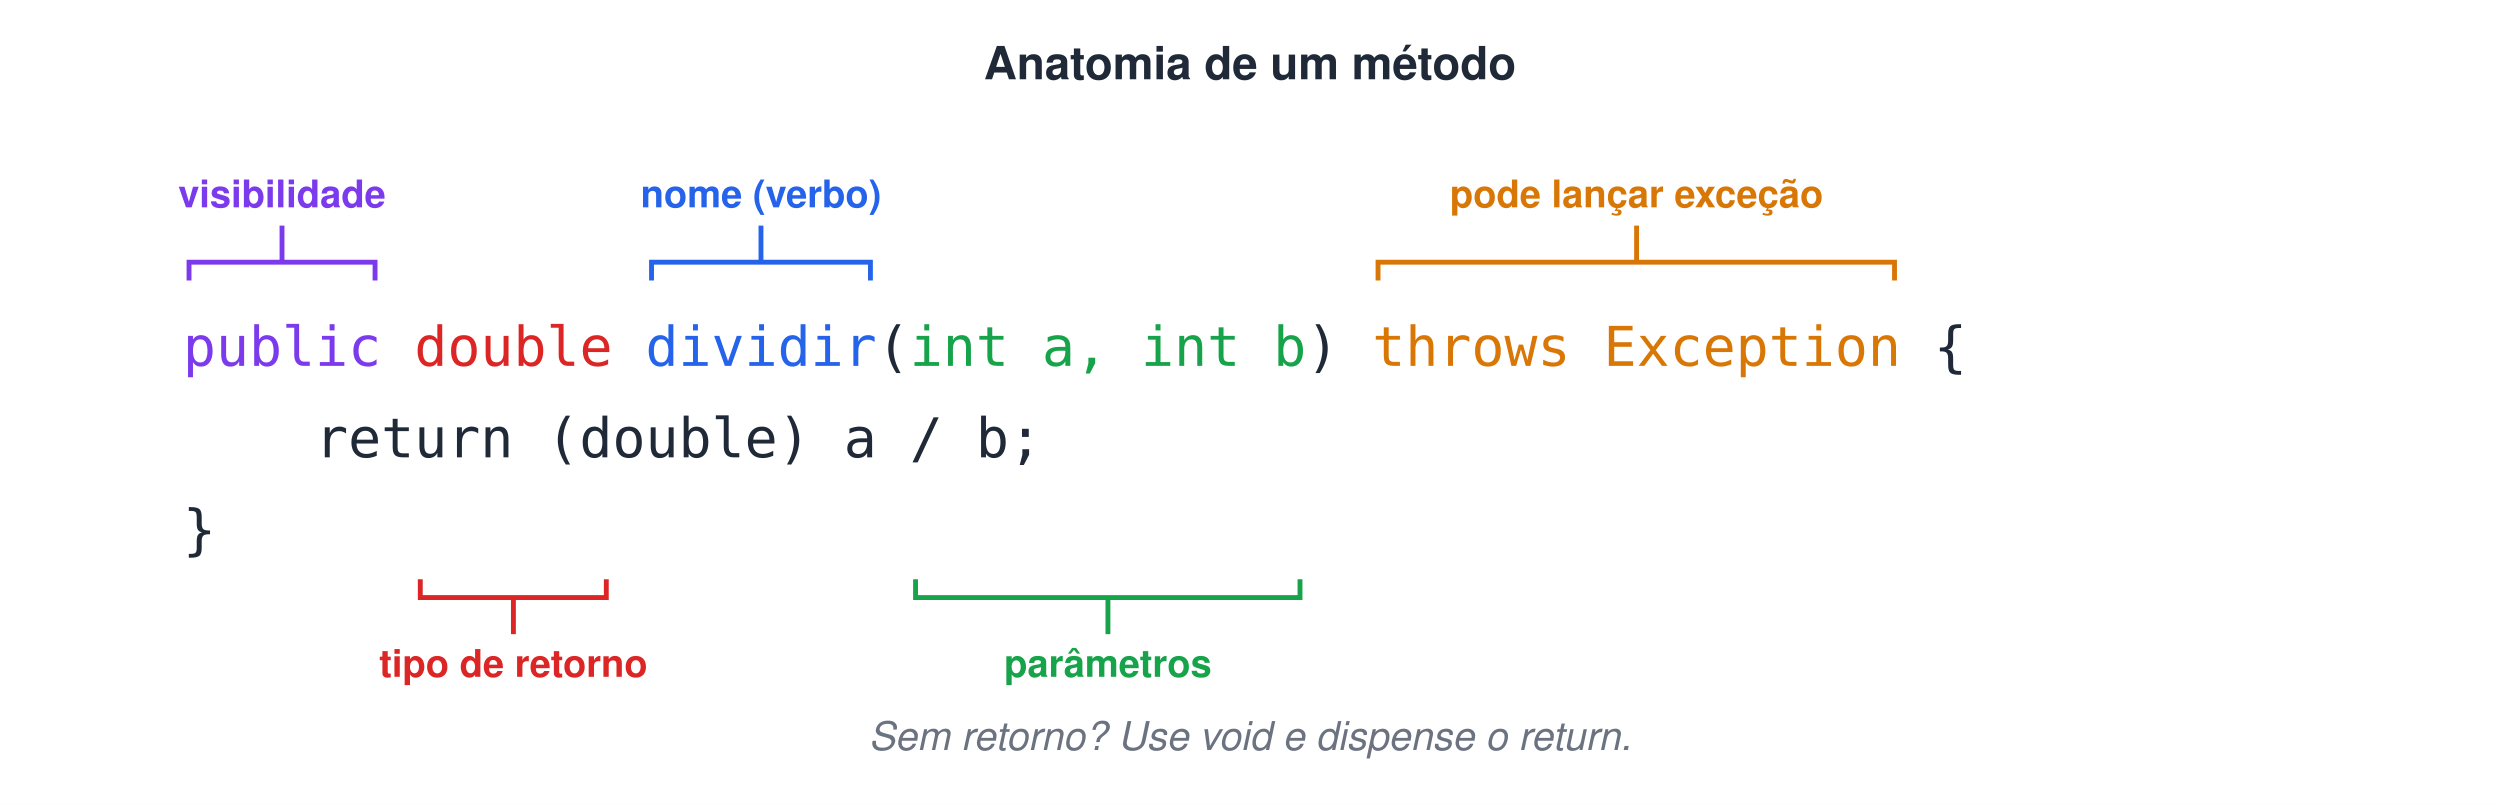
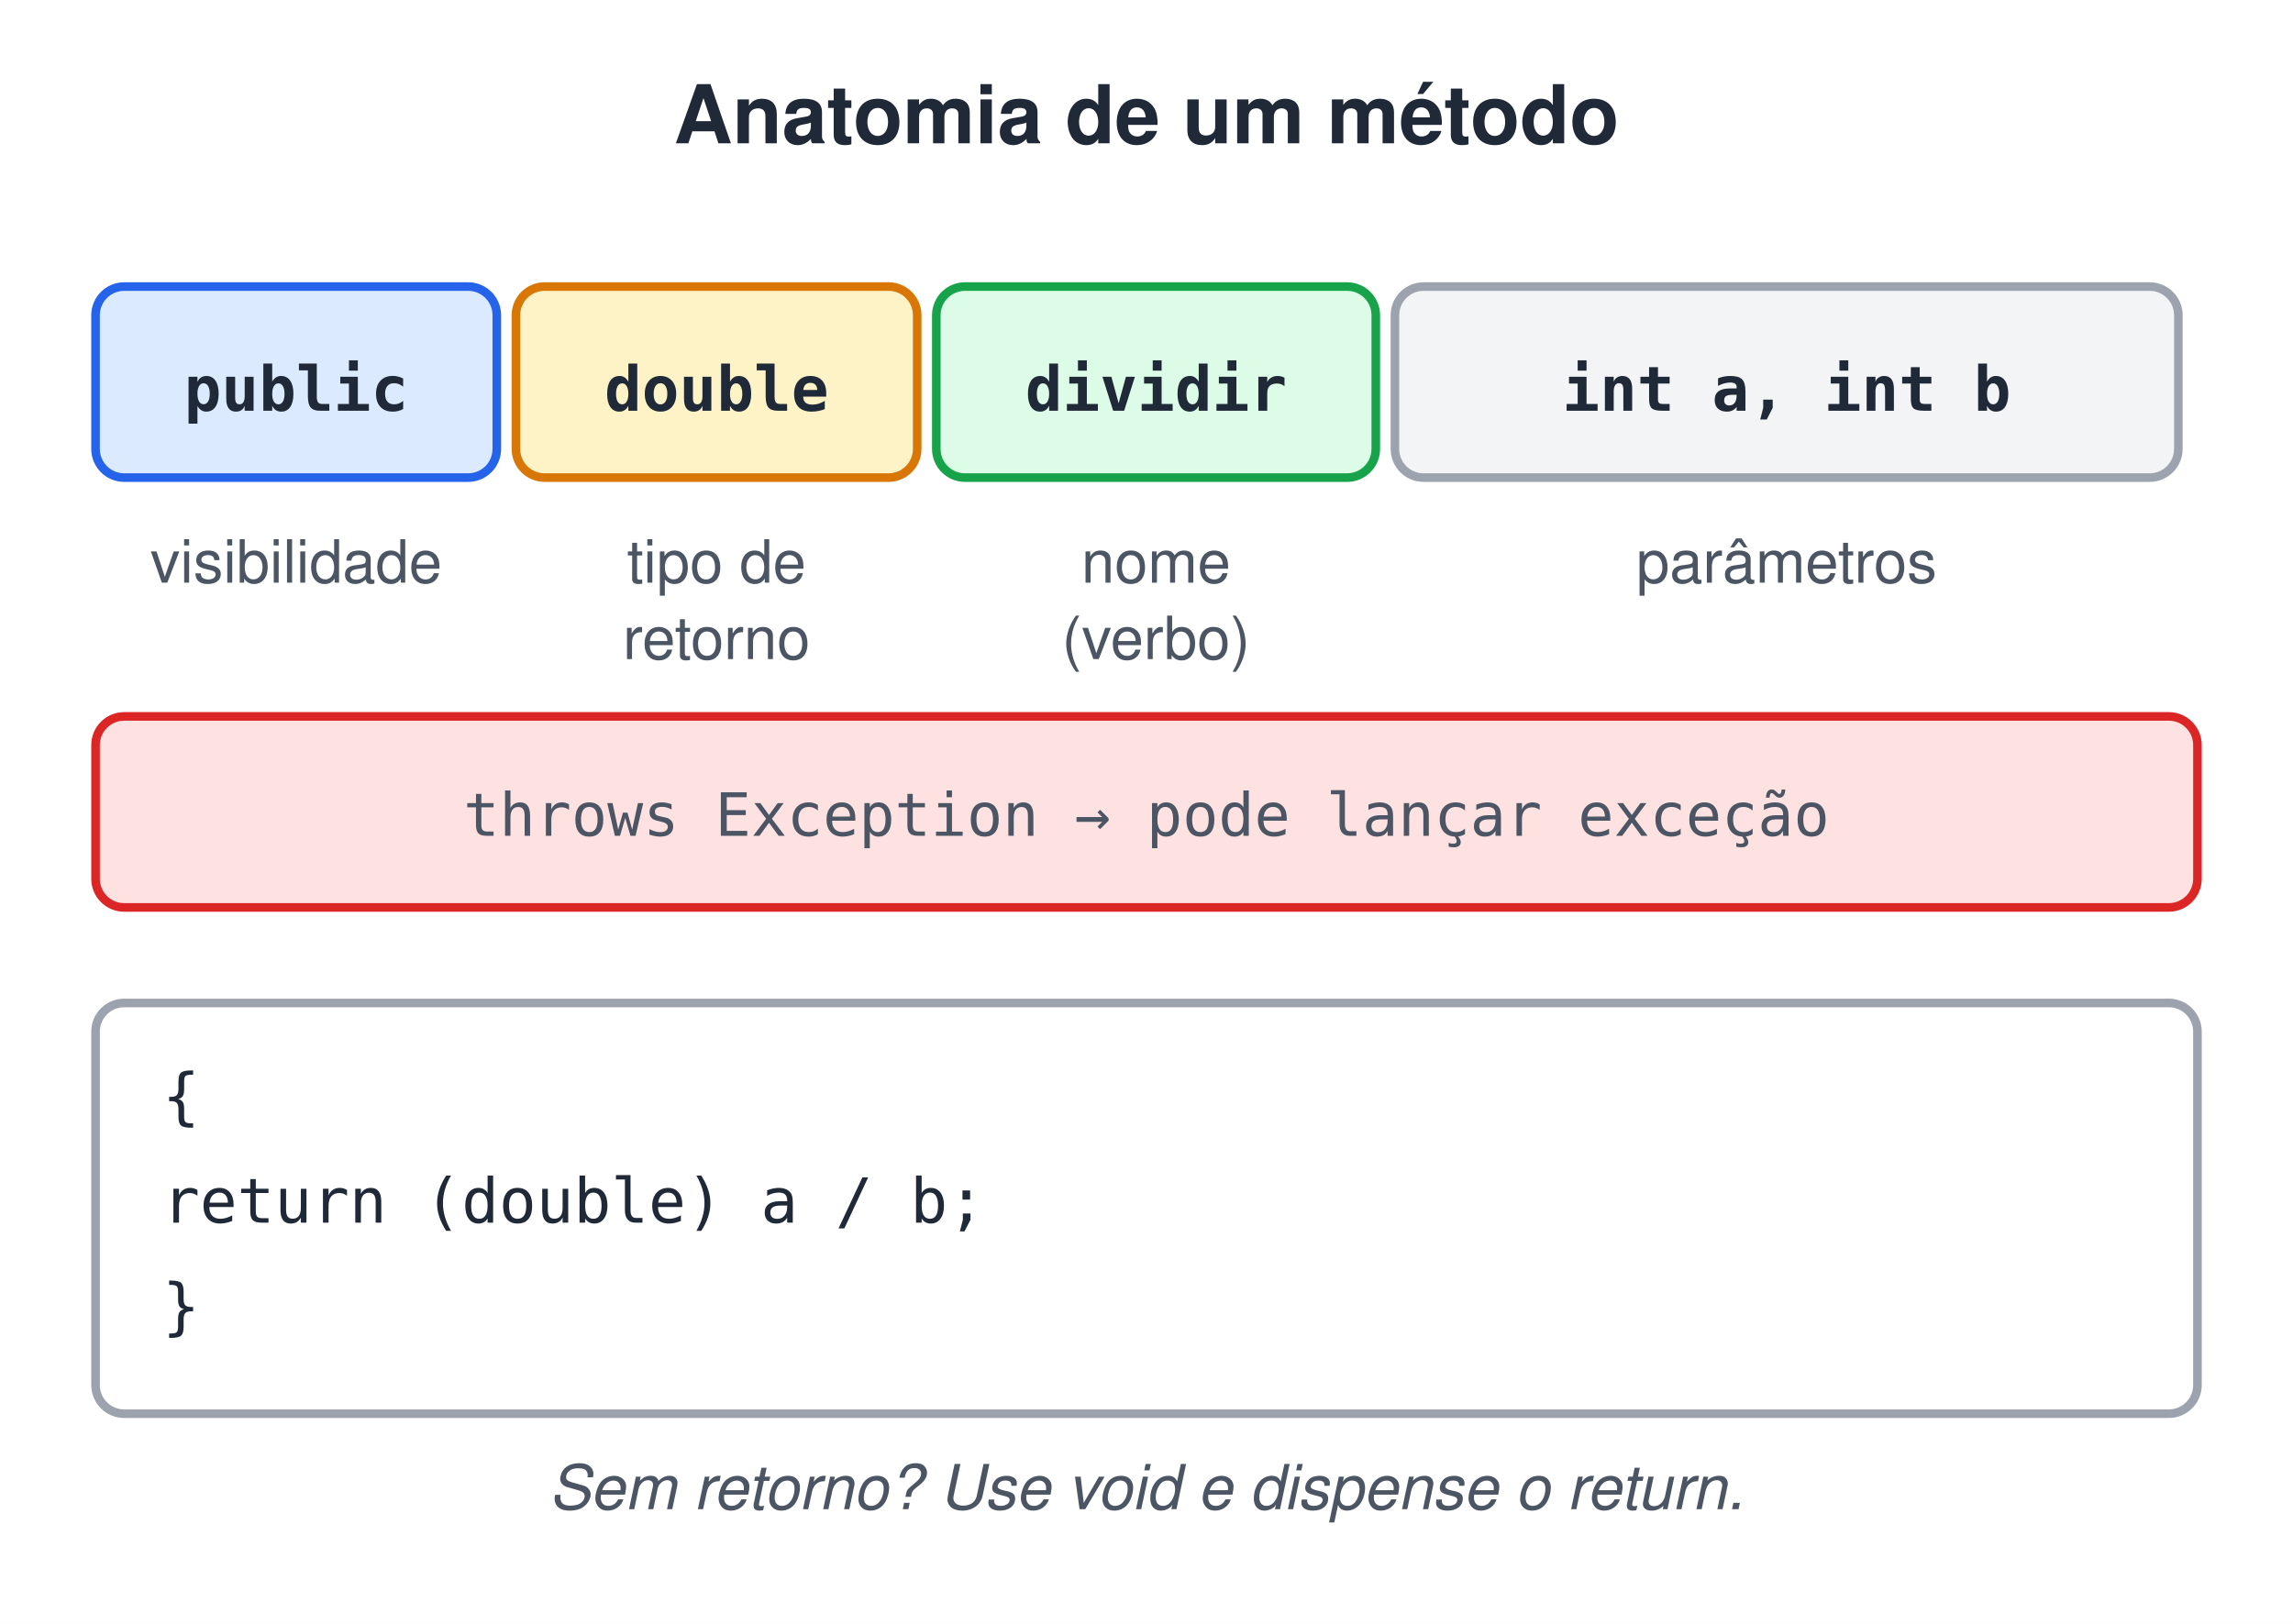
- <svg xmlns="http://www.w3.org/2000/svg" width="820" height="264" viewBox="0 0 820 264">
-   <style>text{font-family:Helvetica, Arial, 'DejaVu Sans', sans-serif}.m{font-family:Menlo, Consolas, 'DejaVu Sans Mono', monospace}</style>
-   <rect width="100%" height="100%" fill="#ffffff" />
-   <text x="410" y="26" font-size="15" font-weight="bold" fill="#1F2937" text-anchor="middle">Anatomia de um método</text>
-   <text x="60" y="120" class="m" font-size="18" fill="#7C3AED" xml:space="preserve">public</text>
-   <text x="125" y="120" class="m" font-size="18" fill="#1F2937" xml:space="preserve"> </text>
-   <text x="135.9" y="120" class="m" font-size="18" fill="#DC2626" xml:space="preserve">double</text>
-   <text x="200.9" y="120" class="m" font-size="18" fill="#1F2937" xml:space="preserve"> </text>
-   <text x="211.7" y="120" class="m" font-size="18" fill="#2563EB" xml:space="preserve">dividir</text>
-   <text x="287.6" y="120" class="m" font-size="18" fill="#1F2937" xml:space="preserve">(</text>
-   <text x="298.4" y="120" class="m" font-size="18" fill="#16A34A" xml:space="preserve">int a, int b</text>
-   <text x="428.4" y="120" class="m" font-size="18" fill="#1F2937" xml:space="preserve">)</text>
-   <text x="439.3" y="120" class="m" font-size="18" fill="#1F2937" xml:space="preserve"> </text>
-   <text x="450.1" y="120" class="m" font-size="18" fill="#D97706" xml:space="preserve">throws Exception</text>
-   <text x="623.5" y="120" class="m" font-size="18" fill="#1F2937" xml:space="preserve"> {</text>
-   <text x="60" y="150" class="m" font-size="18" fill="#1F2937" xml:space="preserve">    return (double) a / b;</text>
-   <text x="60" y="180" class="m" font-size="18" fill="#1F2937" xml:space="preserve">}</text>
-   <path d="M62,92 v-6 H123.016 v6" fill="none" stroke="#7C3AED" stroke-width="1.6" />
-   <line x1="92.5" y1="86" x2="92.5" y2="74" stroke="#7C3AED" stroke-width="1.6" />
-   <text x="92.5" y="68" font-size="12.5" font-weight="bold" fill="#7C3AED" text-anchor="middle">visibilidade</text>
-   <path d="M137.852,190 v6 H198.868 v-6" fill="none" stroke="#DC2626" stroke-width="1.6" />
-   <line x1="168.4" y1="196" x2="168.4" y2="208" stroke="#DC2626" stroke-width="1.6" />
-   <text x="168.4" y="222" font-size="12.5" font-weight="bold" fill="#DC2626" text-anchor="middle">tipo de retorno</text>
-   <path d="M213.704,92 v-6 H285.5 v6" fill="none" stroke="#2563EB" stroke-width="1.6" />
-   <line x1="249.6" y1="86" x2="249.6" y2="74" stroke="#2563EB" stroke-width="1.6" />
-   <text x="249.6" y="68" font-size="12.5" font-weight="bold" fill="#2563EB" text-anchor="middle">nome (verbo)</text>
-   <path d="M300.3,190 v6 H426.4 v-6" fill="none" stroke="#16A34A" stroke-width="1.6" />
-   <line x1="363.4" y1="196" x2="363.4" y2="208" stroke="#16A34A" stroke-width="1.6" />
-   <text x="363.4" y="222" font-size="12.5" font-weight="bold" fill="#16A34A" text-anchor="middle">parâmetros</text>
-   <path d="M452.0,92 v-6 H621.4 v6" fill="none" stroke="#D97706" stroke-width="1.6" />
-   <line x1="536.8" y1="86" x2="536.8" y2="74" stroke="#D97706" stroke-width="1.6" />
-   <text x="536.8" y="68" font-size="12.5" font-weight="bold" fill="#D97706" text-anchor="middle">pode lançar exceção</text>
-   <text x="410" y="246" font-size="13" font-style="italic" fill="#6B7280" text-anchor="middle">Sem retorno? Use void e dispense o return.</text>
+ <svg xmlns="http://www.w3.org/2000/svg" width="480" height="340" viewBox="0 0 480 340">
+   <style>text{white-space:pre;font-family:Helvetica,Arial,sans-serif;font-size:14px;fill:#1F2937}.t{font-size:17px;font-weight:bold}.b{font-weight:bold}.m{font-family:Menlo,Consolas,monospace;font-size:13px}.s{font-size:12.5px;fill:#4B5563}.n{font-size:13px;font-style:italic;fill:#4B5563}.c{text-anchor:middle}.r{text-anchor:end}.xB{fill:#DBEAFE;stroke:#2563EB}.xG{fill:#DCFCE7;stroke:#16A34A}.xO{fill:#FEF3C7;stroke:#D97706}.xP{fill:#EDE9FE;stroke:#7C3AED}.xR{fill:#FEE2E2;stroke:#DC2626}.xY{fill:#F3F4F6;stroke:#9CA3AF}.xW{fill:#fff;stroke:#9CA3AF}.xT{fill:#CCFBF1;stroke:#0D9488}.xK{fill:#FCE7F3;stroke:#DB2777}rect,ellipse,polygon{stroke-width:1.8}.l{stroke:#6B7280;stroke-width:1.8;fill:none}.d{stroke-dasharray:5 4}</style>
+   <defs>
+     <marker id="a" viewBox="0 0 10 10" refX="9" refY="5" markerWidth="7" markerHeight="7" orient="auto-start-reverse">
+       <path d="M0,0L10,5L0,10z" fill="#6B7280" />
+     </marker>
+   </defs>
+   <rect width="100%" height="100%" fill="#fff" />
+   <text x="240.0" y="30" class="t c">Anatomia de um método</text>
+   <rect x="20" y="60" width="84" height="40" rx="6" class="xB" />
+   <text x="62.0" y="86" class="m b c">public</text>
+   <text x="62.0" y="122" class="s c">visibilidade</text>
+   <rect x="108" y="60" width="84" height="40" rx="6" class="xO" />
+   <text x="150.0" y="86" class="m b c">double</text>
+   <text x="150.0" y="122" class="s c">tipo de</text>
+   <text x="150.0" y="138" class="s c">retorno</text>
+   <rect x="196" y="60" width="92" height="40" rx="6" class="xG" />
+   <text x="242.0" y="86" class="m b c">dividir</text>
+   <text x="242.0" y="122" class="s c">nome</text>
+   <text x="242.0" y="138" class="s c">(verbo)</text>
+   <rect x="292" y="60" width="164" height="40" rx="6" class="xY" />
+   <text x="374.0" y="86" class="m b c">int a, int b</text>
+   <text x="374.0" y="122" class="s c">parâmetros</text>
+   <rect x="20" y="150" width="440" height="40" rx="6" class="xR" />
+   <text x="240" y="175" class="m s c">throws Exception   → pode lançar exceção</text>
+   <rect x="20" y="210" width="440" height="86" rx="6" class="xW" />
+   <text x="34" y="234" class="m">{</text>
+   <text x="34" y="256" class="m">  return (double) a / b;</text>
+   <text x="34" y="278" class="m">}</text>
+   <text x="240.0" y="316" class="n c">Sem retorno? Use void e dispense o return.</text>
</svg>
